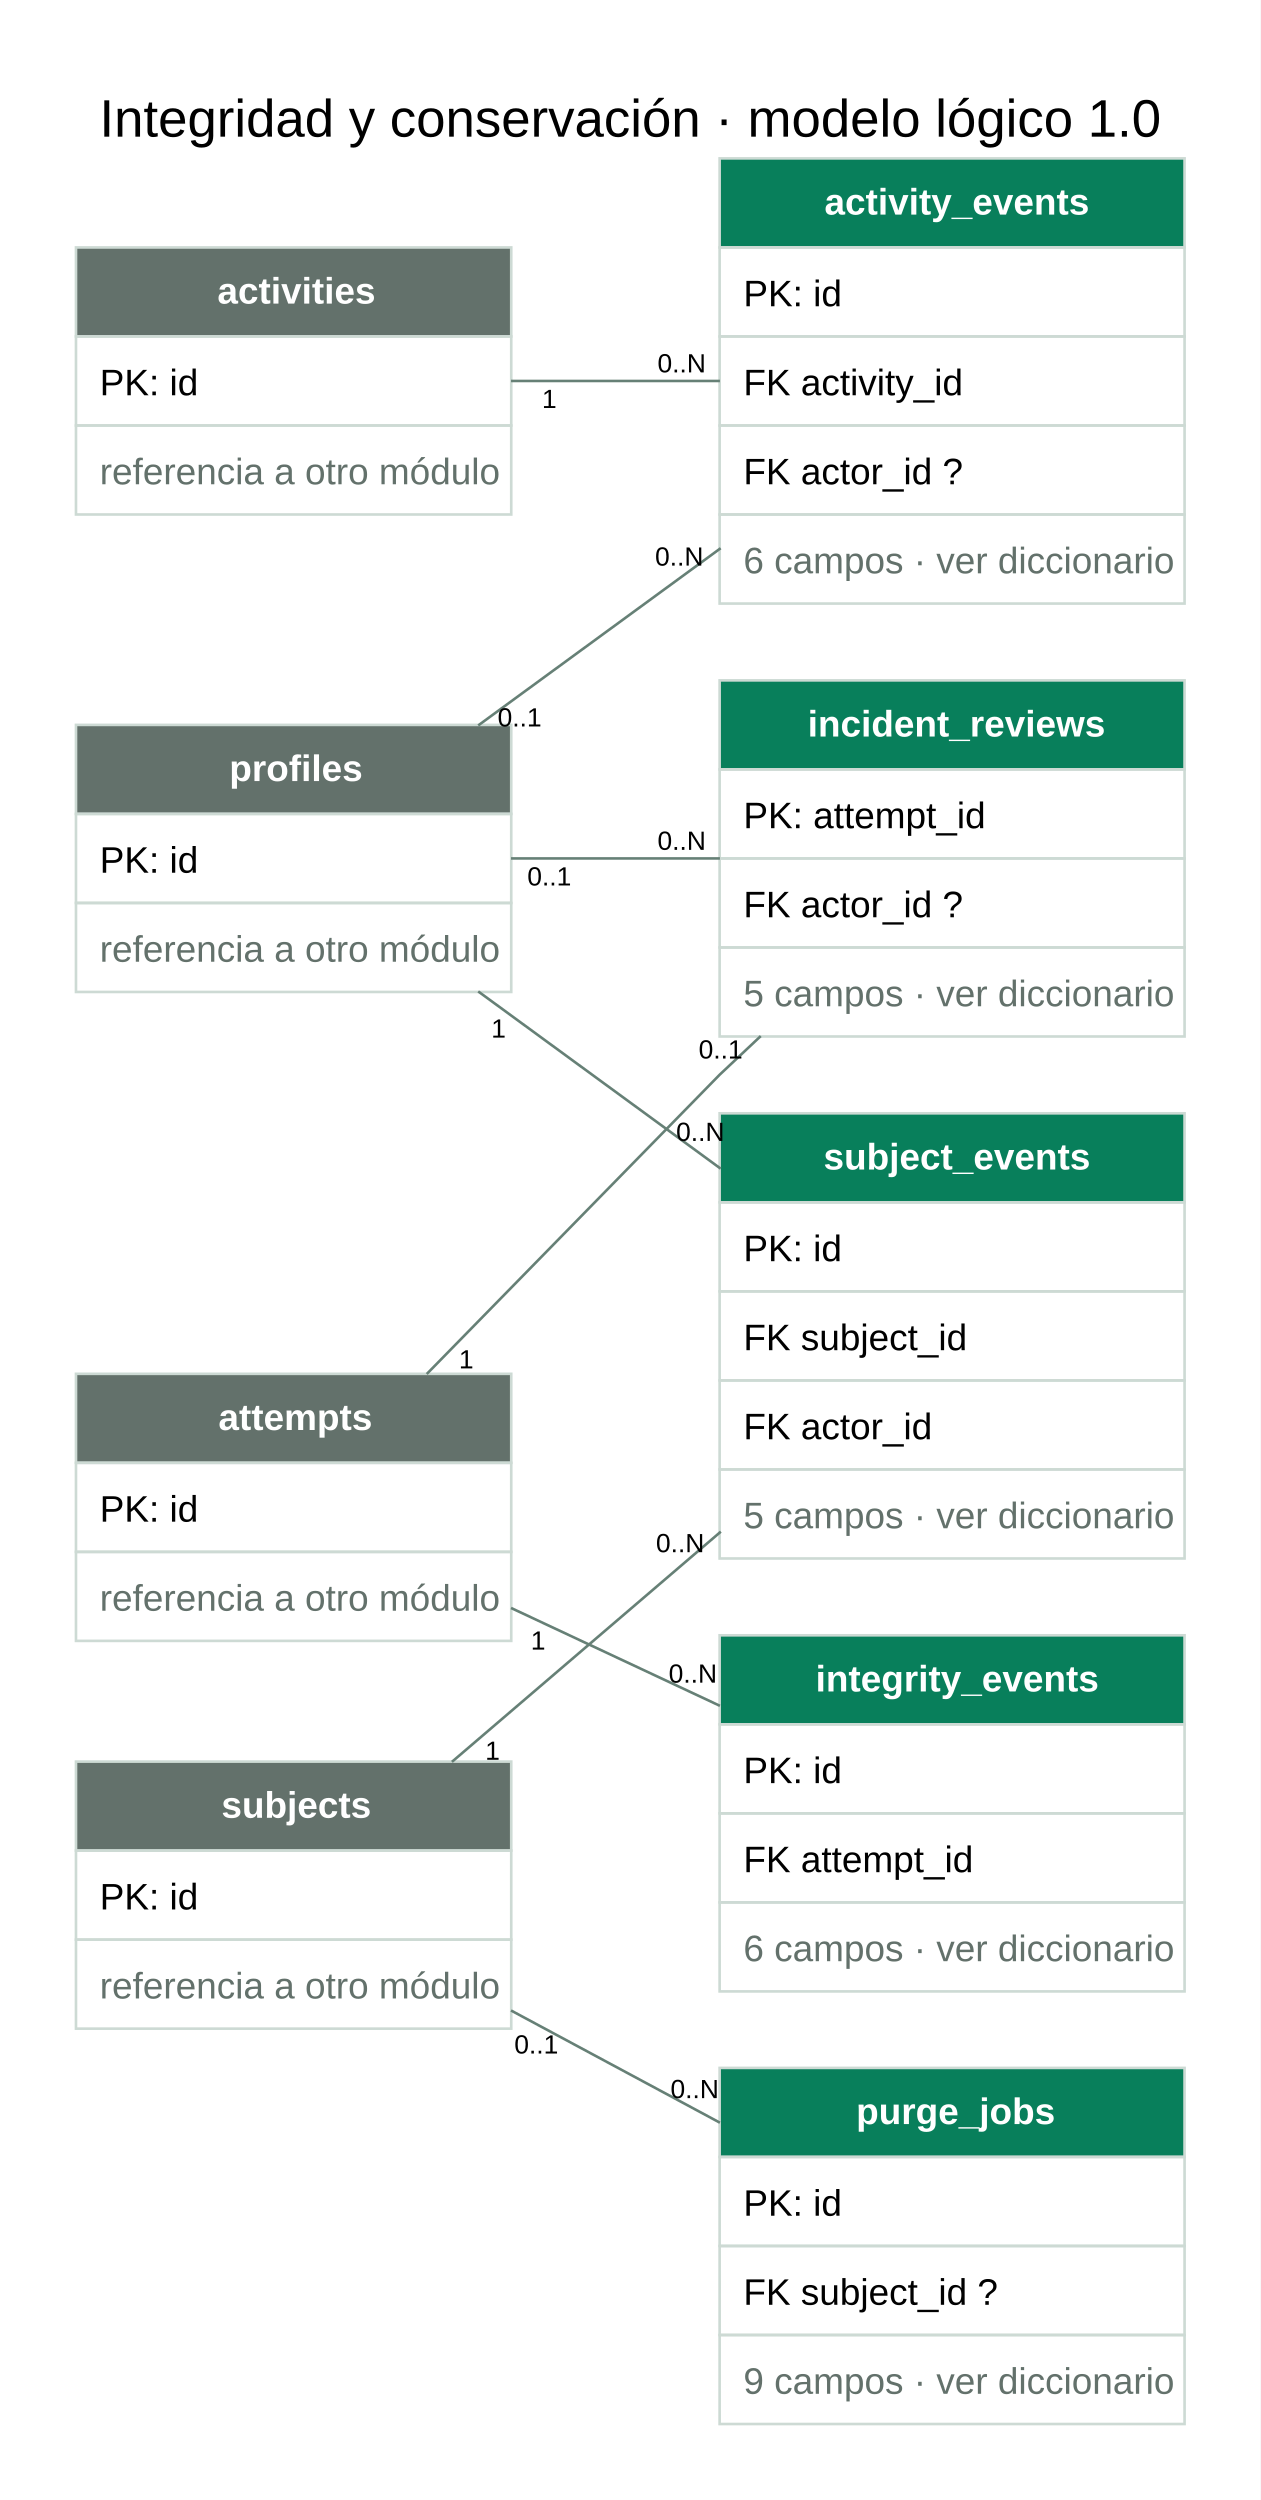
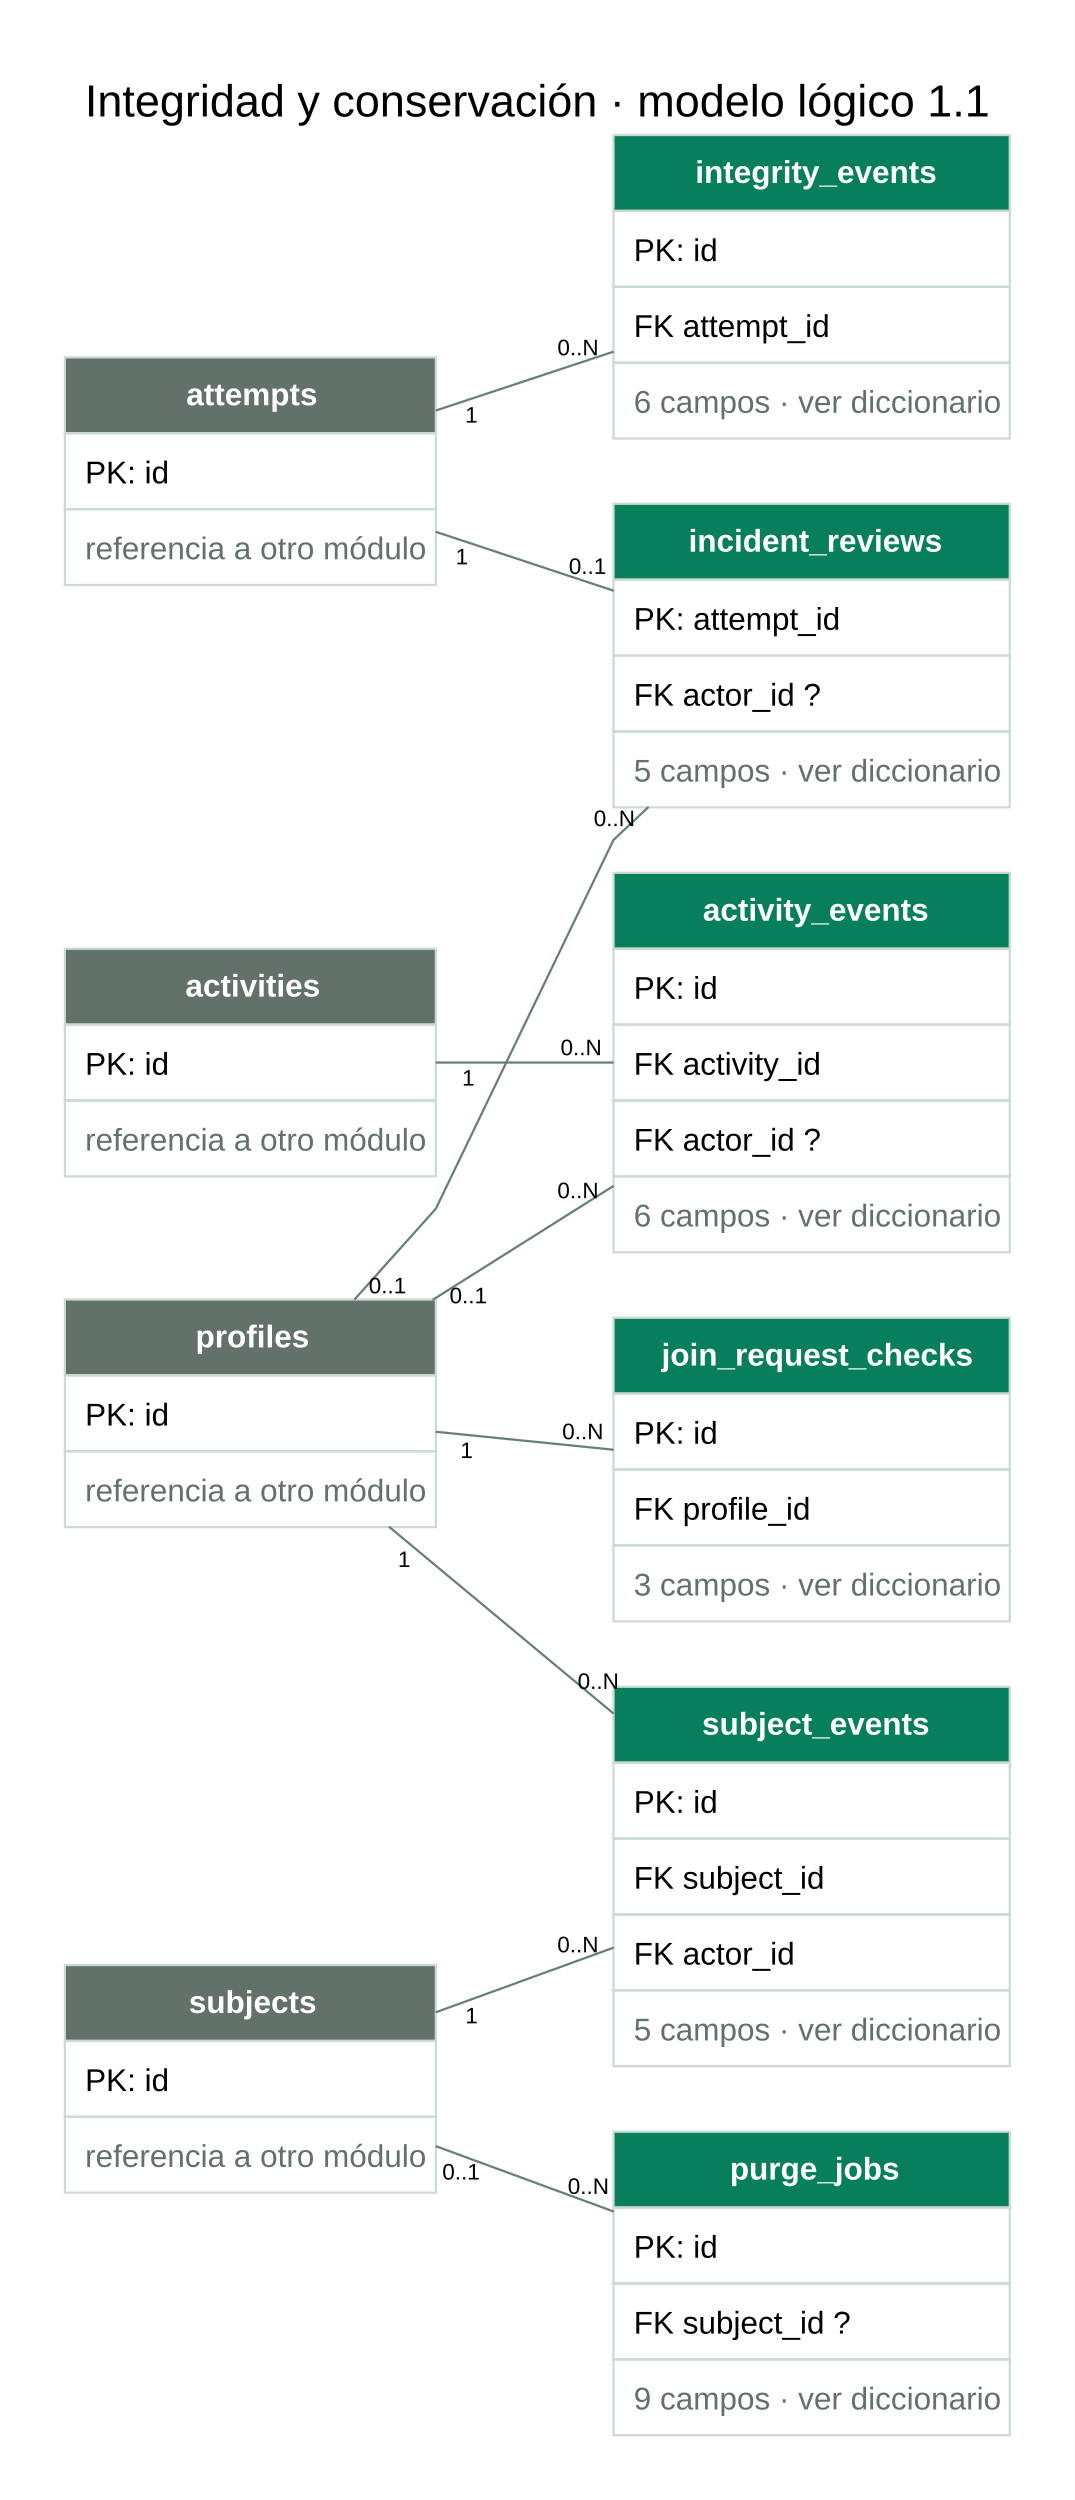
- <svg xmlns="http://www.w3.org/2000/svg" width="478pt" height="948pt" viewBox="0.00 0.00 477.85 947.72">
-   <g id="graph0" class="graph" transform="scale(1 1) rotate(0) translate(28.8 918.92)">
-     <polygon fill="#ffffff" stroke="none" points="-28.8,28.8 -28.8,-918.92 449.05,-918.92 449.05,28.8 -28.8,28.8" />
-     <text text-anchor="middle" x="210.12" y="-867.12" font-family="Arial" font-size="20.00">Integridad y conservación · modelo lógico 1.0</text>
+ <svg xmlns="http://www.w3.org/2000/svg" width="478pt" height="1112pt" viewBox="0.00 0.00 477.85 1111.85">
+   <g id="graph0" class="graph" transform="scale(1 1) rotate(0) translate(28.8 1083.05)">
+     <polygon fill="#ffffff" stroke="none" points="-28.8,28.8 -28.8,-1083.05 449.05,-1083.05 449.05,28.8 -28.8,28.8" />
+     <text text-anchor="middle" x="210.12" y="-1031.25" font-family="Arial" font-size="20.00">Integridad y conservación · modelo lógico 1.1</text>
    <g id="node1" class="node">
-       <polygon fill="#63716b" stroke="none" points="0,-791.38 0,-825.12 165,-825.12 165,-791.38 0,-791.38" />
-       <polygon fill="none" stroke="#cddad4" points="0,-791.38 0,-825.12 165,-825.12 165,-791.38 0,-791.38" />
-       <text text-anchor="start" x="53.62" y="-803.83" font-family="Arial" font-weight="bold" font-size="14.00" fill="white">activities</text>
-       <polygon fill="none" stroke="#cddad4" points="0,-757.62 0,-791.38 165,-791.38 165,-757.62 0,-757.62" />
-       <text text-anchor="start" x="9" y="-769.08" font-family="Arial" font-size="14.00">PK: id</text>
-       <polygon fill="none" stroke="#cddad4" points="0,-723.88 0,-757.62 165,-757.62 165,-723.88 0,-723.88" />
-       <text text-anchor="start" x="9" y="-735.33" font-family="Arial" font-size="14.00" fill="#63716b">referencia a otro módulo</text>
+       <polygon fill="#63716b" stroke="none" points="0,-627.38 0,-661.12 165,-661.12 165,-627.38 0,-627.38" />
+       <polygon fill="none" stroke="#cddad4" points="0,-627.38 0,-661.12 165,-661.12 165,-627.38 0,-627.38" />
+       <text text-anchor="start" x="53.62" y="-639.83" font-family="Arial" font-weight="bold" font-size="14.00" fill="white">activities</text>
+       <polygon fill="none" stroke="#cddad4" points="0,-593.62 0,-627.38 165,-627.38 165,-593.62 0,-593.62" />
+       <text text-anchor="start" x="9" y="-605.08" font-family="Arial" font-size="14.00">PK: id</text>
+       <polygon fill="none" stroke="#cddad4" points="0,-559.88 0,-593.62 165,-593.62 165,-559.88 0,-559.88" />
+       <text text-anchor="start" x="9" y="-571.33" font-family="Arial" font-size="14.00" fill="#63716b">referencia a otro módulo</text>
    </g>
    <g id="node2" class="node">
-       <polygon fill="#087f5b" stroke="none" points="244,-825.12 244,-858.88 420.25,-858.88 420.25,-825.12 244,-825.12" />
-       <polygon fill="none" stroke="#cddad4" points="244,-825.12 244,-858.88 420.25,-858.88 420.25,-825.12 244,-825.12" />
-       <text text-anchor="start" x="283.75" y="-837.58" font-family="Arial" font-weight="bold" font-size="14.00" fill="white">activity_events</text>
-       <polygon fill="none" stroke="#cddad4" points="244,-791.38 244,-825.12 420.25,-825.12 420.25,-791.38 244,-791.38" />
-       <text text-anchor="start" x="253" y="-802.83" font-family="Arial" font-size="14.00">PK: id</text>
-       <polygon fill="none" stroke="#cddad4" points="244,-757.62 244,-791.38 420.25,-791.38 420.25,-757.62 244,-757.62" />
-       <text text-anchor="start" x="253" y="-769.08" font-family="Arial" font-size="14.00">FK activity_id</text>
-       <polygon fill="none" stroke="#cddad4" points="244,-723.88 244,-757.62 420.25,-757.62 420.25,-723.88 244,-723.88" />
-       <text text-anchor="start" x="253" y="-735.33" font-family="Arial" font-size="14.00">FK actor_id ?</text>
-       <polygon fill="none" stroke="#cddad4" points="244,-690.12 244,-723.88 420.25,-723.88 420.25,-690.12 244,-690.12" />
-       <text text-anchor="start" x="253" y="-701.58" font-family="Arial" font-size="14.00" fill="#63716b">6 campos · ver diccionario</text>
+       <polygon fill="#087f5b" stroke="none" points="244,-661.12 244,-694.88 420.25,-694.88 420.25,-661.12 244,-661.12" />
+       <polygon fill="none" stroke="#cddad4" points="244,-661.12 244,-694.88 420.25,-694.88 420.25,-661.12 244,-661.12" />
+       <text text-anchor="start" x="283.75" y="-673.58" font-family="Arial" font-weight="bold" font-size="14.00" fill="white">activity_events</text>
+       <polygon fill="none" stroke="#cddad4" points="244,-627.38 244,-661.12 420.25,-661.12 420.25,-627.38 244,-627.38" />
+       <text text-anchor="start" x="253" y="-638.83" font-family="Arial" font-size="14.00">PK: id</text>
+       <polygon fill="none" stroke="#cddad4" points="244,-593.62 244,-627.38 420.25,-627.38 420.25,-593.62 244,-593.62" />
+       <text text-anchor="start" x="253" y="-605.08" font-family="Arial" font-size="14.00">FK activity_id</text>
+       <polygon fill="none" stroke="#cddad4" points="244,-559.88 244,-593.62 420.25,-593.62 420.25,-559.88 244,-559.88" />
+       <text text-anchor="start" x="253" y="-571.33" font-family="Arial" font-size="14.00">FK actor_id ?</text>
+       <polygon fill="none" stroke="#cddad4" points="244,-526.12 244,-559.88 420.25,-559.88 420.25,-526.12 244,-526.12" />
+       <text text-anchor="start" x="253" y="-537.58" font-family="Arial" font-size="14.00" fill="#63716b">6 campos · ver diccionario</text>
    </g>
    <g id="edge4" class="edge">
-       <path fill="none" stroke="#668076" d="M164.92,-774.5C190.3,-774.5 218.37,-774.5 244.11,-774.5" />
-       <text text-anchor="middle" x="229.61" y="-777.76" font-family="Arial" font-size="10.00">0..N</text>
-       <text text-anchor="middle" x="179.43" y="-764.24" font-family="Arial" font-size="10.00">1</text>
+       <path fill="none" stroke="#668076" d="M164.92,-610.5C190.3,-610.5 218.37,-610.5 244.11,-610.5" />
+       <text text-anchor="middle" x="229.61" y="-613.76" font-family="Arial" font-size="10.00">0..N</text>
+       <text text-anchor="middle" x="179.43" y="-600.24" font-family="Arial" font-size="10.00">1</text>
    </g>
    <g id="node3" class="node">
-       <polygon fill="#63716b" stroke="none" points="0,-364.38 0,-398.12 165,-398.12 165,-364.38 0,-364.38" />
-       <polygon fill="none" stroke="#cddad4" points="0,-364.38 0,-398.12 165,-398.12 165,-364.38 0,-364.38" />
-       <text text-anchor="start" x="54" y="-376.82" font-family="Arial" font-weight="bold" font-size="14.00" fill="white">attempts</text>
-       <polygon fill="none" stroke="#cddad4" points="0,-330.62 0,-364.38 165,-364.38 165,-330.62 0,-330.62" />
-       <text text-anchor="start" x="9" y="-342.07" font-family="Arial" font-size="14.00">PK: id</text>
-       <polygon fill="none" stroke="#cddad4" points="0,-296.88 0,-330.62 165,-330.62 165,-296.88 0,-296.88" />
-       <text text-anchor="start" x="9" y="-308.32" font-family="Arial" font-size="14.00" fill="#63716b">referencia a otro módulo</text>
+       <polygon fill="#63716b" stroke="none" points="0,-890.38 0,-924.12 165,-924.12 165,-890.38 0,-890.38" />
+       <polygon fill="none" stroke="#cddad4" points="0,-890.38 0,-924.12 165,-924.12 165,-890.38 0,-890.38" />
+       <text text-anchor="start" x="54" y="-902.83" font-family="Arial" font-weight="bold" font-size="14.00" fill="white">attempts</text>
+       <polygon fill="none" stroke="#cddad4" points="0,-856.62 0,-890.38 165,-890.38 165,-856.62 0,-856.62" />
+       <text text-anchor="start" x="9" y="-868.08" font-family="Arial" font-size="14.00">PK: id</text>
+       <polygon fill="none" stroke="#cddad4" points="0,-822.88 0,-856.62 165,-856.62 165,-822.88 0,-822.88" />
+       <text text-anchor="start" x="9" y="-834.33" font-family="Arial" font-size="14.00" fill="#63716b">referencia a otro módulo</text>
    </g>
    <g id="node4" class="node">
-       <polygon fill="#087f5b" stroke="none" points="244,-627.25 244,-661 420.25,-661 420.25,-627.25 244,-627.25" />
-       <polygon fill="none" stroke="#cddad4" points="244,-627.25 244,-661 420.25,-661 420.25,-627.25 244,-627.25" />
-       <text text-anchor="start" x="277.38" y="-639.7" font-family="Arial" font-weight="bold" font-size="14.00" fill="white">incident_reviews</text>
-       <polygon fill="none" stroke="#cddad4" points="244,-593.5 244,-627.25 420.25,-627.25 420.25,-593.5 244,-593.5" />
-       <text text-anchor="start" x="253" y="-604.95" font-family="Arial" font-size="14.00">PK: attempt_id</text>
-       <polygon fill="none" stroke="#cddad4" points="244,-559.75 244,-593.5 420.25,-593.5 420.25,-559.75 244,-559.75" />
-       <text text-anchor="start" x="253" y="-571.2" font-family="Arial" font-size="14.00">FK actor_id ?</text>
-       <polygon fill="none" stroke="#cddad4" points="244,-526 244,-559.75 420.25,-559.75 420.25,-526 244,-526" />
-       <text text-anchor="start" x="253" y="-537.45" font-family="Arial" font-size="14.00" fill="#63716b">5 campos · ver diccionario</text>
+       <polygon fill="#087f5b" stroke="none" points="244,-825.25 244,-859 420.25,-859 420.25,-825.25 244,-825.25" />
+       <polygon fill="none" stroke="#cddad4" points="244,-825.25 244,-859 420.25,-859 420.25,-825.25 244,-825.25" />
+       <text text-anchor="start" x="277.38" y="-837.7" font-family="Arial" font-weight="bold" font-size="14.00" fill="white">incident_reviews</text>
+       <polygon fill="none" stroke="#cddad4" points="244,-791.5 244,-825.25 420.25,-825.25 420.25,-791.5 244,-791.5" />
+       <text text-anchor="start" x="253" y="-802.95" font-family="Arial" font-size="14.00">PK: attempt_id</text>
+       <polygon fill="none" stroke="#cddad4" points="244,-757.75 244,-791.5 420.25,-791.5 420.25,-757.75 244,-757.75" />
+       <text text-anchor="start" x="253" y="-769.2" font-family="Arial" font-size="14.00">FK actor_id ?</text>
+       <polygon fill="none" stroke="#cddad4" points="244,-724 244,-757.75 420.25,-757.75 420.25,-724 244,-724" />
+       <text text-anchor="start" x="253" y="-735.45" font-family="Arial" font-size="14.00" fill="#63716b">5 campos · ver diccionario</text>
    </g>
    <g id="edge2" class="edge">
-       <path fill="none" stroke="#668076" d="M132.96,-398.04C180.12,-446.23 244,-511.5 244,-511.5 244,-511.5 250.33,-517.46 259.58,-526.16" />
-       <text text-anchor="middle" x="244.38" y="-517.65" font-family="Arial" font-size="10.00">0..1</text>
-       <text text-anchor="middle" x="147.94" y="-400.18" font-family="Arial" font-size="10.00">1</text>
+       <path fill="none" stroke="#668076" d="M164.92,-846.54C190.3,-838.13 218.37,-828.84 244.11,-820.31" />
+       <text text-anchor="middle" x="232.47" y="-827.79" font-family="Arial" font-size="10.00">0..1</text>
+       <text text-anchor="middle" x="176.56" y="-832.06" font-family="Arial" font-size="10.00">1</text>
    </g>
    <g id="node5" class="node">
-       <polygon fill="#087f5b" stroke="none" points="244,-265.25 244,-299 420.25,-299 420.25,-265.25 244,-265.25" />
-       <polygon fill="none" stroke="#cddad4" points="244,-265.25 244,-299 420.25,-299 420.25,-265.25 244,-265.25" />
-       <text text-anchor="start" x="280.38" y="-277.7" font-family="Arial" font-weight="bold" font-size="14.00" fill="white">integrity_events</text>
-       <polygon fill="none" stroke="#cddad4" points="244,-231.5 244,-265.25 420.25,-265.25 420.25,-231.5 244,-231.5" />
-       <text text-anchor="start" x="253" y="-242.95" font-family="Arial" font-size="14.00">PK: id</text>
-       <polygon fill="none" stroke="#cddad4" points="244,-197.75 244,-231.5 420.25,-231.5 420.25,-197.75 244,-197.75" />
-       <text text-anchor="start" x="253" y="-209.2" font-family="Arial" font-size="14.00">FK attempt_id</text>
-       <polygon fill="none" stroke="#cddad4" points="244,-164 244,-197.75 420.25,-197.75 420.25,-164 244,-164" />
-       <text text-anchor="start" x="253" y="-175.45" font-family="Arial" font-size="14.00" fill="#63716b">6 campos · ver diccionario</text>
+       <polygon fill="#087f5b" stroke="none" points="244,-989.25 244,-1023 420.25,-1023 420.25,-989.25 244,-989.25" />
+       <polygon fill="none" stroke="#cddad4" points="244,-989.25 244,-1023 420.25,-1023 420.25,-989.25 244,-989.25" />
+       <text text-anchor="start" x="280.38" y="-1001.7" font-family="Arial" font-weight="bold" font-size="14.00" fill="white">integrity_events</text>
+       <polygon fill="none" stroke="#cddad4" points="244,-955.5 244,-989.25 420.25,-989.25 420.25,-955.5 244,-955.5" />
+       <text text-anchor="start" x="253" y="-966.95" font-family="Arial" font-size="14.00">PK: id</text>
+       <polygon fill="none" stroke="#cddad4" points="244,-921.75 244,-955.5 420.25,-955.5 420.25,-921.75 244,-921.75" />
+       <text text-anchor="start" x="253" y="-933.2" font-family="Arial" font-size="14.00">FK attempt_id</text>
+       <polygon fill="none" stroke="#cddad4" points="244,-888 244,-921.75 420.25,-921.75 420.25,-888 244,-888" />
+       <text text-anchor="start" x="253" y="-899.45" font-family="Arial" font-size="14.00" fill="#63716b">6 campos · ver diccionario</text>
    </g>
    <g id="edge1" class="edge">
-       <path fill="none" stroke="#668076" d="M164.92,-309.36C190.3,-297.47 218.37,-284.32 244.11,-272.26" />
-       <text text-anchor="middle" x="233.85" y="-281.04" font-family="Arial" font-size="10.00">0..N</text>
-       <text text-anchor="middle" x="175.19" y="-293.58" font-family="Arial" font-size="10.00">1</text>
+       <path fill="none" stroke="#668076" d="M164.92,-900.46C190.3,-908.87 218.37,-918.16 244.11,-926.69" />
+       <text text-anchor="middle" x="228.22" y="-925.05" font-family="Arial" font-size="10.00">0..N</text>
+       <text text-anchor="middle" x="180.82" y="-895.1" font-family="Arial" font-size="10.00">1</text>
    </g>
    <g id="node6" class="node">
-       <polygon fill="#63716b" stroke="none" points="0,-610.38 0,-644.12 165,-644.12 165,-610.38 0,-610.38" />
-       <polygon fill="none" stroke="#cddad4" points="0,-610.38 0,-644.12 165,-644.12 165,-610.38 0,-610.38" />
-       <text text-anchor="start" x="58.12" y="-622.83" font-family="Arial" font-weight="bold" font-size="14.00" fill="white">profiles</text>
-       <polygon fill="none" stroke="#cddad4" points="0,-576.62 0,-610.38 165,-610.38 165,-576.62 0,-576.62" />
-       <text text-anchor="start" x="9" y="-588.08" font-family="Arial" font-size="14.00">PK: id</text>
-       <polygon fill="none" stroke="#cddad4" points="0,-542.88 0,-576.62 165,-576.62 165,-542.88 0,-542.88" />
-       <text text-anchor="start" x="9" y="-554.33" font-family="Arial" font-size="14.00" fill="#63716b">referencia a otro módulo</text>
+       <polygon fill="#087f5b" stroke="none" points="244,-463.25 244,-497 420.25,-497 420.25,-463.25 244,-463.25" />
+       <polygon fill="none" stroke="#cddad4" points="244,-463.25 244,-497 420.25,-497 420.25,-463.25 244,-463.25" />
+       <text text-anchor="start" x="265.38" y="-475.7" font-family="Arial" font-weight="bold" font-size="14.00" fill="white">join_request_checks</text>
+       <polygon fill="none" stroke="#cddad4" points="244,-429.5 244,-463.25 420.25,-463.25 420.25,-429.5 244,-429.5" />
+       <text text-anchor="start" x="253" y="-440.95" font-family="Arial" font-size="14.00">PK: id</text>
+       <polygon fill="none" stroke="#cddad4" points="244,-395.75 244,-429.5 420.25,-429.5 420.25,-395.75 244,-395.75" />
+       <text text-anchor="start" x="253" y="-407.2" font-family="Arial" font-size="14.00">FK profile_id</text>
+       <polygon fill="none" stroke="#cddad4" points="244,-362 244,-395.75 420.25,-395.75 420.25,-362 244,-362" />
+       <text text-anchor="start" x="253" y="-373.45" font-family="Arial" font-size="14.00" fill="#63716b">3 campos · ver diccionario</text>
+     </g>
+     <g id="node7" class="node">
+       <polygon fill="#63716b" stroke="none" points="0,-471.38 0,-505.12 165,-505.12 165,-471.38 0,-471.38" />
+       <polygon fill="none" stroke="#cddad4" points="0,-471.38 0,-505.12 165,-505.12 165,-471.38 0,-471.38" />
+       <text text-anchor="start" x="58.12" y="-483.82" font-family="Arial" font-weight="bold" font-size="14.00" fill="white">profiles</text>
+       <polygon fill="none" stroke="#cddad4" points="0,-437.62 0,-471.38 165,-471.38 165,-437.62 0,-437.62" />
+       <text text-anchor="start" x="9" y="-449.07" font-family="Arial" font-size="14.00">PK: id</text>
+       <polygon fill="none" stroke="#cddad4" points="0,-403.88 0,-437.62 165,-437.62 165,-403.88 0,-403.88" />
+       <text text-anchor="start" x="9" y="-415.32" font-family="Arial" font-size="14.00" fill="#63716b">referencia a otro módulo</text>
    </g>
    <g id="edge5" class="edge">
-       <path fill="none" stroke="#668076" d="M152.48,-643.92C180.96,-664.73 214.28,-689.1 244.39,-711.1" />
-       <text text-anchor="middle" x="228.69" y="-704.5" font-family="Arial" font-size="10.00">0..N</text>
-       <text text-anchor="middle" x="168.17" y="-643.52" font-family="Arial" font-size="10.00">0..1</text>
+       <path fill="none" stroke="#668076" d="M163.55,-504.93C189.27,-521.13 217.88,-539.16 244.07,-555.66" />
+       <text text-anchor="middle" x="228.2" y="-550.15" font-family="Arial" font-size="10.00">0..N</text>
+       <text text-anchor="middle" x="179.43" y="-503.44" font-family="Arial" font-size="10.00">0..1</text>
    </g>
    <g id="edge3" class="edge">
-       <path fill="none" stroke="#668076" d="M164.92,-593.5C190.3,-593.5 218.37,-593.5 244.11,-593.5" />
-       <text text-anchor="middle" x="229.61" y="-596.76" font-family="Arial" font-size="10.00">0..N</text>
-       <text text-anchor="middle" x="179.43" y="-583.24" font-family="Arial" font-size="10.00">0..1</text>
+       <path fill="none" stroke="#668076" d="M128.78,-505.06C147.54,-526 165,-545.5 165,-545.5 165,-545.5 244,-709.5 244,-709.5 244,-709.5 250.33,-715.46 259.58,-724.16" />
+       <text text-anchor="middle" x="244.38" y="-715.65" font-family="Arial" font-size="10.00">0..N</text>
+       <text text-anchor="middle" x="143.49" y="-507.85" font-family="Arial" font-size="10.00">0..1</text>
+     </g>
+     <g id="edge9" class="edge">
+       <path fill="none" stroke="#668076" d="M164.92,-446.28C190.3,-443.72 218.37,-440.88 244.11,-438.28" />
+       <text text-anchor="middle" x="230.36" y="-442.97" font-family="Arial" font-size="10.00">0..N</text>
+       <text text-anchor="middle" x="178.67" y="-434.6" font-family="Arial" font-size="10.00">1</text>
+     </g>
+     <g id="node9" class="node">
+       <polygon fill="#087f5b" stroke="none" points="244,-299.12 244,-332.88 420.25,-332.88 420.25,-299.12 244,-299.12" />
+       <polygon fill="none" stroke="#cddad4" points="244,-299.12 244,-332.88 420.25,-332.88 420.25,-299.12 244,-299.12" />
+       <text text-anchor="start" x="283.38" y="-311.57" font-family="Arial" font-weight="bold" font-size="14.00" fill="white">subject_events</text>
+       <polygon fill="none" stroke="#cddad4" points="244,-265.38 244,-299.12 420.25,-299.12 420.25,-265.38 244,-265.38" />
+       <text text-anchor="start" x="253" y="-276.82" font-family="Arial" font-size="14.00">PK: id</text>
+       <polygon fill="none" stroke="#cddad4" points="244,-231.62 244,-265.38 420.25,-265.38 420.25,-231.62 244,-231.62" />
+       <text text-anchor="start" x="253" y="-243.07" font-family="Arial" font-size="14.00">FK subject_id</text>
+       <polygon fill="none" stroke="#cddad4" points="244,-197.88 244,-231.62 420.25,-231.62 420.25,-197.88 244,-197.88" />
+       <text text-anchor="start" x="253" y="-209.32" font-family="Arial" font-size="14.00">FK actor_id</text>
+       <polygon fill="none" stroke="#cddad4" points="244,-164.12 244,-197.88 420.25,-197.88 420.25,-164.12 244,-164.12" />
+       <text text-anchor="start" x="253" y="-175.57" font-family="Arial" font-size="14.00" fill="#63716b">5 campos · ver diccionario</text>
+     </g>
+     <g id="edge7" class="edge">
+       <path fill="none" stroke="#668076" d="M144.08,-404.11C174.14,-379.09 211.01,-348.42 244.05,-320.94" />
+       <text text-anchor="middle" x="237.22" y="-331.91" font-family="Arial" font-size="10.00">0..N</text>
+       <text text-anchor="middle" x="150.9" y="-386.13" font-family="Arial" font-size="10.00">1</text>
    </g>
    <g id="node8" class="node">
-       <polygon fill="#087f5b" stroke="none" points="244,-463.12 244,-496.88 420.25,-496.88 420.25,-463.12 244,-463.12" />
-       <polygon fill="none" stroke="#cddad4" points="244,-463.12 244,-496.88 420.25,-496.88 420.25,-463.12 244,-463.12" />
-       <text text-anchor="start" x="283.38" y="-475.57" font-family="Arial" font-weight="bold" font-size="14.00" fill="white">subject_events</text>
-       <polygon fill="none" stroke="#cddad4" points="244,-429.38 244,-463.12 420.25,-463.12 420.25,-429.38 244,-429.38" />
-       <text text-anchor="start" x="253" y="-440.82" font-family="Arial" font-size="14.00">PK: id</text>
-       <polygon fill="none" stroke="#cddad4" points="244,-395.62 244,-429.38 420.25,-429.38 420.25,-395.62 244,-395.62" />
-       <text text-anchor="start" x="253" y="-407.07" font-family="Arial" font-size="14.00">FK subject_id</text>
-       <polygon fill="none" stroke="#cddad4" points="244,-361.88 244,-395.62 420.25,-395.62 420.25,-361.88 244,-361.88" />
-       <text text-anchor="start" x="253" y="-373.32" font-family="Arial" font-size="14.00">FK actor_id</text>
-       <polygon fill="none" stroke="#cddad4" points="244,-328.12 244,-361.88 420.25,-361.88 420.25,-328.12 244,-328.12" />
-       <text text-anchor="start" x="253" y="-339.57" font-family="Arial" font-size="14.00" fill="#63716b">5 campos · ver diccionario</text>
-     </g>
-     <g id="edge7" class="edge">
-       <path fill="none" stroke="#668076" d="M152.48,-543.08C180.96,-522.27 214.28,-497.9 244.39,-475.9" />
-       <text text-anchor="middle" x="236.67" y="-486.41" font-family="Arial" font-size="10.00">0..N</text>
-       <text text-anchor="middle" x="160.19" y="-525.57" font-family="Arial" font-size="10.00">1</text>
-     </g>
-     <g id="node7" class="node">
      <polygon fill="#087f5b" stroke="none" points="244,-101.25 244,-135 420.25,-135 420.25,-101.25 244,-101.25" />
      <polygon fill="none" stroke="#cddad4" points="244,-101.25 244,-135 420.25,-135 420.25,-101.25 244,-101.25" />
      <text text-anchor="start" x="295.75" y="-113.7" font-family="Arial" font-weight="bold" font-size="14.00" fill="white">purge_jobs</text>
      <polygon fill="none" stroke="#cddad4" points="244,-67.5 244,-101.25 420.25,-101.25 420.25,-67.5 244,-67.5" />
      <text text-anchor="start" x="253" y="-78.95" font-family="Arial" font-size="14.00">PK: id</text>
      <polygon fill="none" stroke="#cddad4" points="244,-33.75 244,-67.5 420.25,-67.5 420.25,-33.75 244,-33.75" />
      <text text-anchor="start" x="253" y="-45.2" font-family="Arial" font-size="14.00">FK subject_id ?</text>
      <polygon fill="none" stroke="#cddad4" points="244,0 244,-33.75 420.25,-33.75 420.25,0 244,0" />
      <text text-anchor="start" x="253" y="-11.45" font-family="Arial" font-size="14.00" fill="#63716b">9 campos · ver diccionario</text>
    </g>
-     <g id="node9" class="node">
-       <polygon fill="#63716b" stroke="none" points="0,-217.38 0,-251.12 165,-251.12 165,-217.38 0,-217.38" />
-       <polygon fill="none" stroke="#cddad4" points="0,-217.38 0,-251.12 165,-251.12 165,-217.38 0,-217.38" />
-       <text text-anchor="start" x="55.12" y="-229.82" font-family="Arial" font-weight="bold" font-size="14.00" fill="white">subjects</text>
-       <polygon fill="none" stroke="#cddad4" points="0,-183.62 0,-217.38 165,-217.38 165,-183.62 0,-183.62" />
-       <text text-anchor="start" x="9" y="-195.07" font-family="Arial" font-size="14.00">PK: id</text>
-       <polygon fill="none" stroke="#cddad4" points="0,-149.88 0,-183.62 165,-183.62 165,-149.88 0,-149.88" />
-       <text text-anchor="start" x="9" y="-161.32" font-family="Arial" font-size="14.00" fill="#63716b">referencia a otro módulo</text>
+     <g id="node10" class="node">
+       <polygon fill="#63716b" stroke="none" points="0,-175.38 0,-209.12 165,-209.12 165,-175.38 0,-175.38" />
+       <polygon fill="none" stroke="#cddad4" points="0,-175.38 0,-209.12 165,-209.12 165,-175.38 0,-175.38" />
+       <text text-anchor="start" x="55.12" y="-187.82" font-family="Arial" font-weight="bold" font-size="14.00" fill="white">subjects</text>
+       <polygon fill="none" stroke="#cddad4" points="0,-141.62 0,-175.38 165,-175.38 165,-141.62 0,-141.62" />
+       <text text-anchor="start" x="9" y="-153.07" font-family="Arial" font-size="14.00">PK: id</text>
+       <polygon fill="none" stroke="#cddad4" points="0,-107.88 0,-141.62 165,-141.62 165,-107.88 0,-107.88" />
+       <text text-anchor="start" x="9" y="-119.33" font-family="Arial" font-size="14.00" fill="#63716b">referencia a otro módulo</text>
    </g>
    <g id="edge8" class="edge">
-       <path fill="none" stroke="#668076" d="M164.92,-156.77C190.3,-143.14 218.37,-128.06 244.11,-114.23" />
-       <text text-anchor="middle" x="234.54" y="-123.55" font-family="Arial" font-size="10.00">0..N</text>
-       <text text-anchor="middle" x="174.5" y="-140.45" font-family="Arial" font-size="10.00">0..1</text>
+       <path fill="none" stroke="#668076" d="M164.92,-128.58C190.3,-119.25 218.37,-108.94 244.11,-99.48" />
+       <text text-anchor="middle" x="232.83" y="-107.33" font-family="Arial" font-size="10.00">0..N</text>
+       <text text-anchor="middle" x="176.2" y="-113.73" font-family="Arial" font-size="10.00">0..1</text>
    </g>
    <g id="edge6" class="edge">
-       <path fill="none" stroke="#668076" d="M142.5,-251.01C172.97,-277.1 210.73,-309.43 244.45,-338.29" />
-       <text text-anchor="middle" x="229.03" y="-330.5" font-family="Arial" font-size="10.00">0..N</text>
-       <text text-anchor="middle" x="157.91" y="-251.8" font-family="Arial" font-size="10.00">1</text>
+       <path fill="none" stroke="#668076" d="M164.92,-188.09C190.3,-197.32 218.37,-207.52 244.11,-216.88" />
+       <text text-anchor="middle" x="228.17" y="-214.78" font-family="Arial" font-size="10.00">0..N</text>
+       <text text-anchor="middle" x="180.86" y="-183.19" font-family="Arial" font-size="10.00">1</text>
    </g>
  </g>
</svg>
